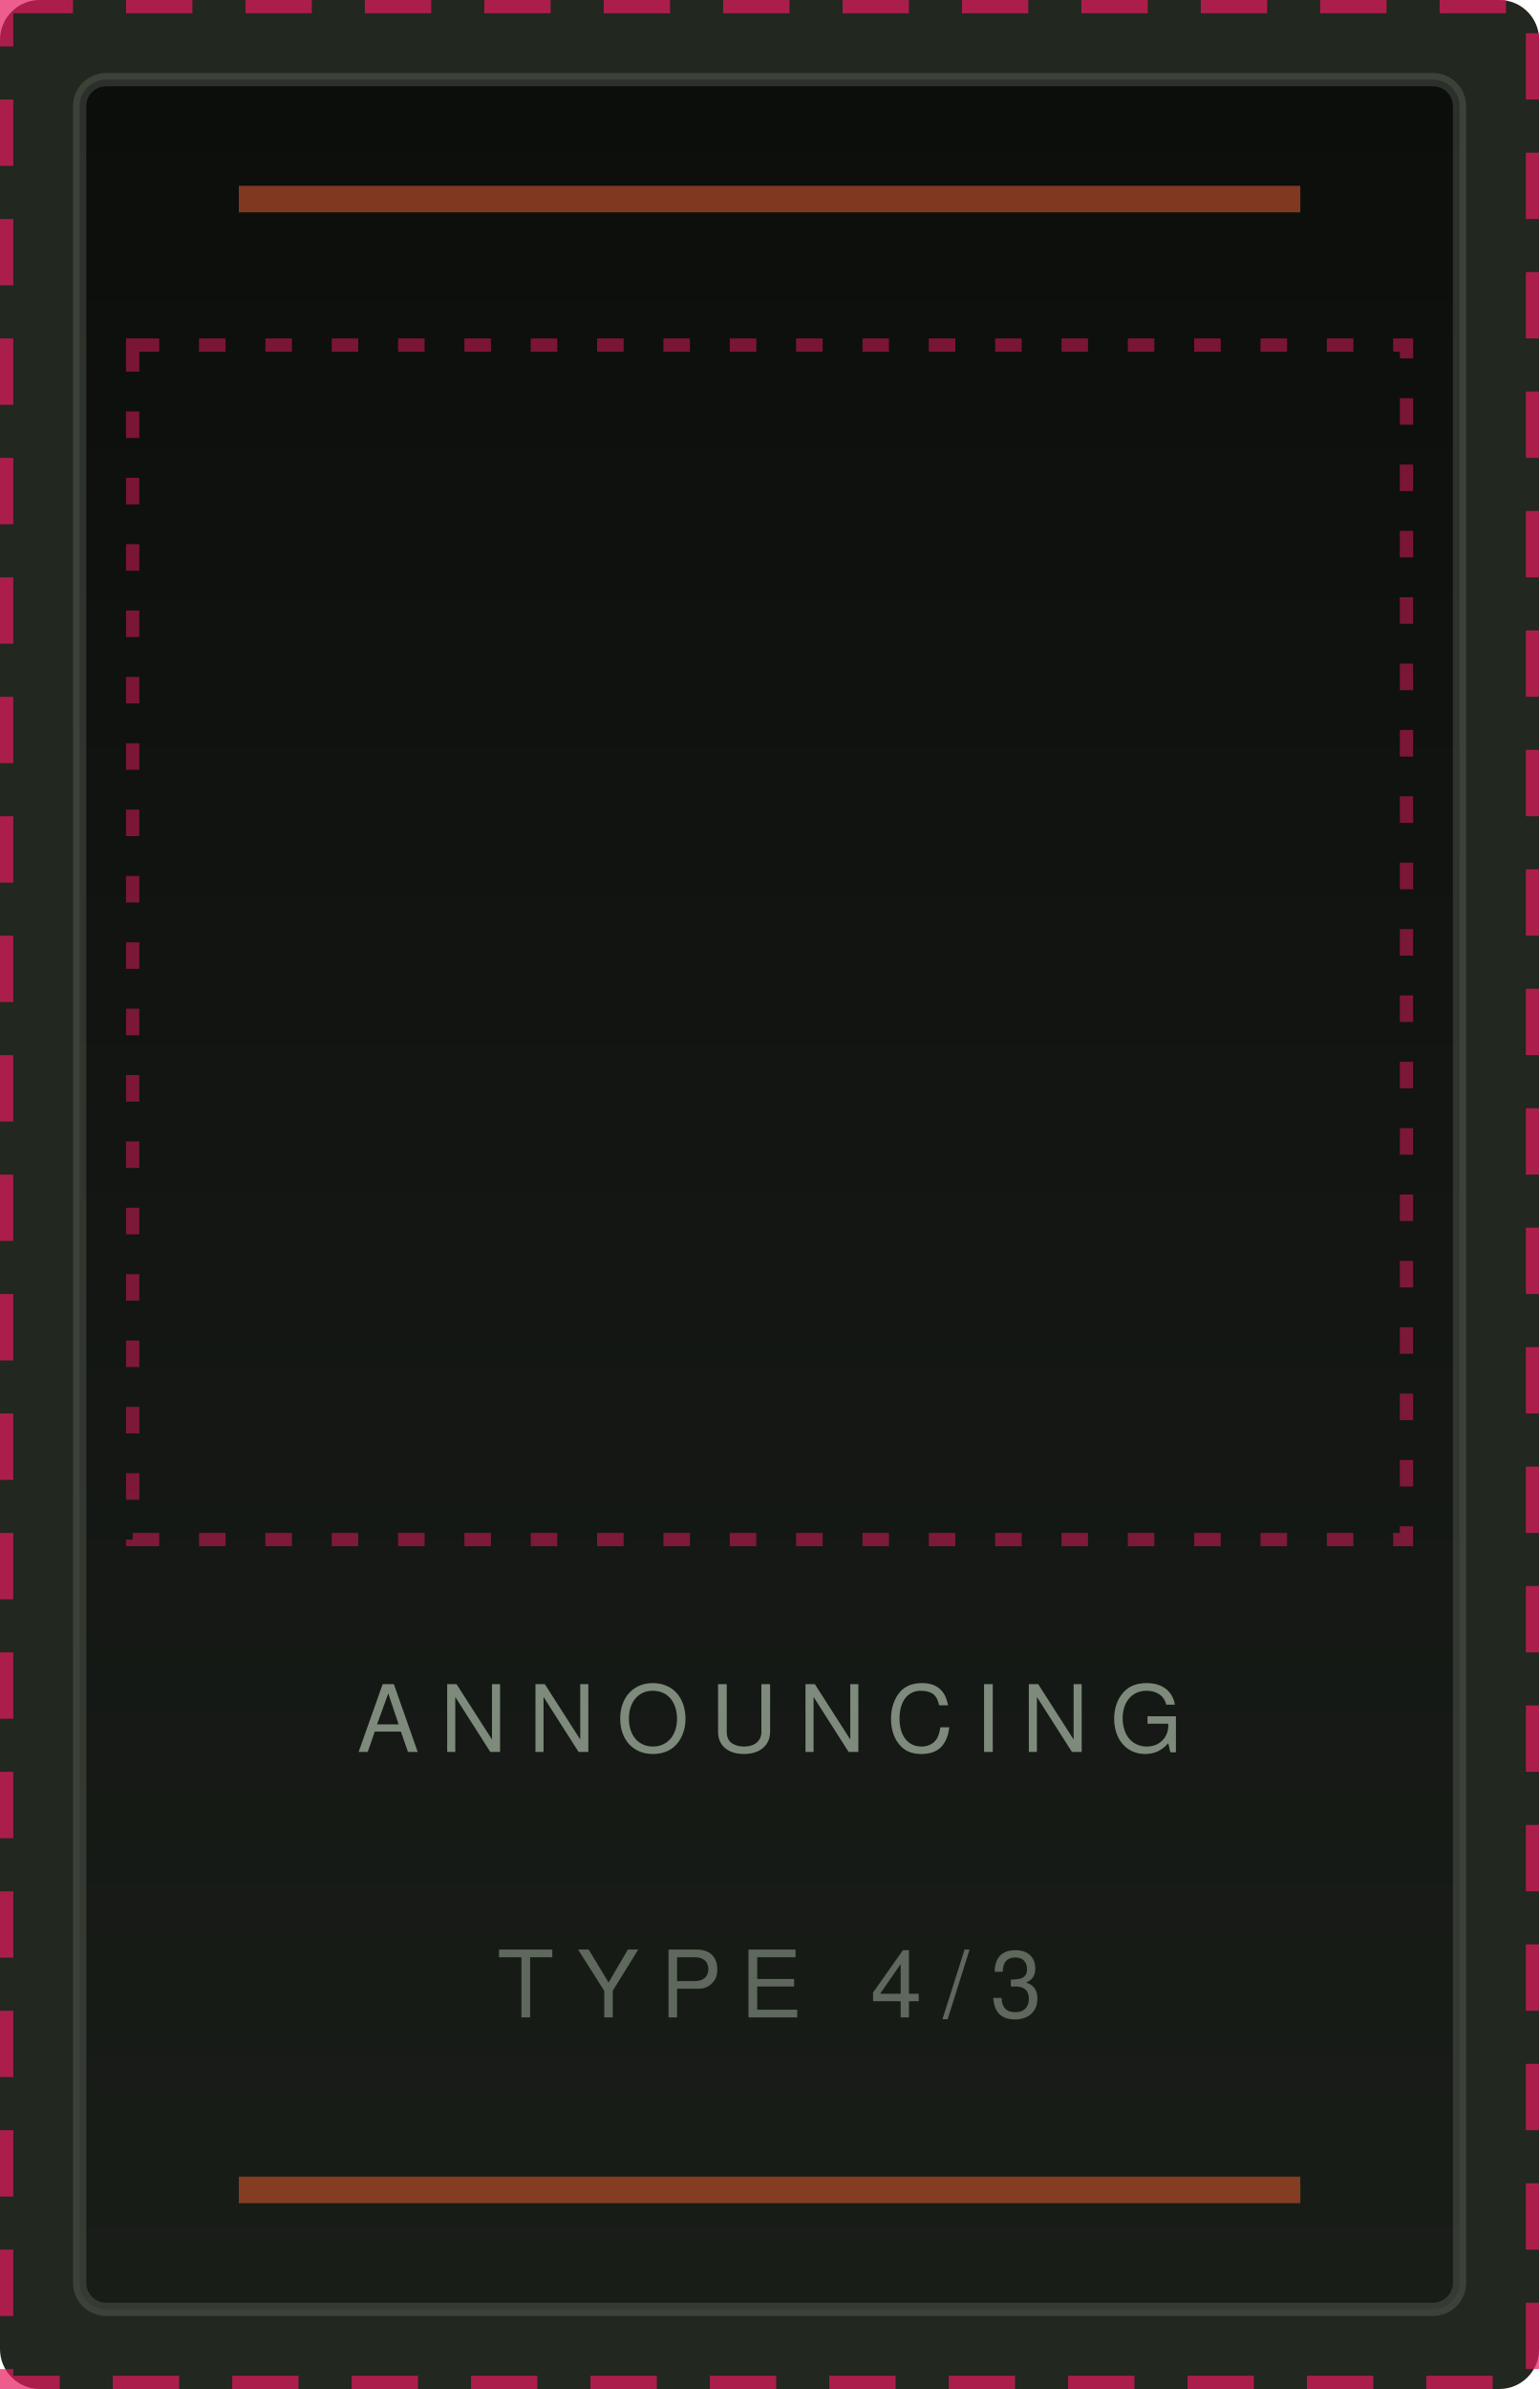
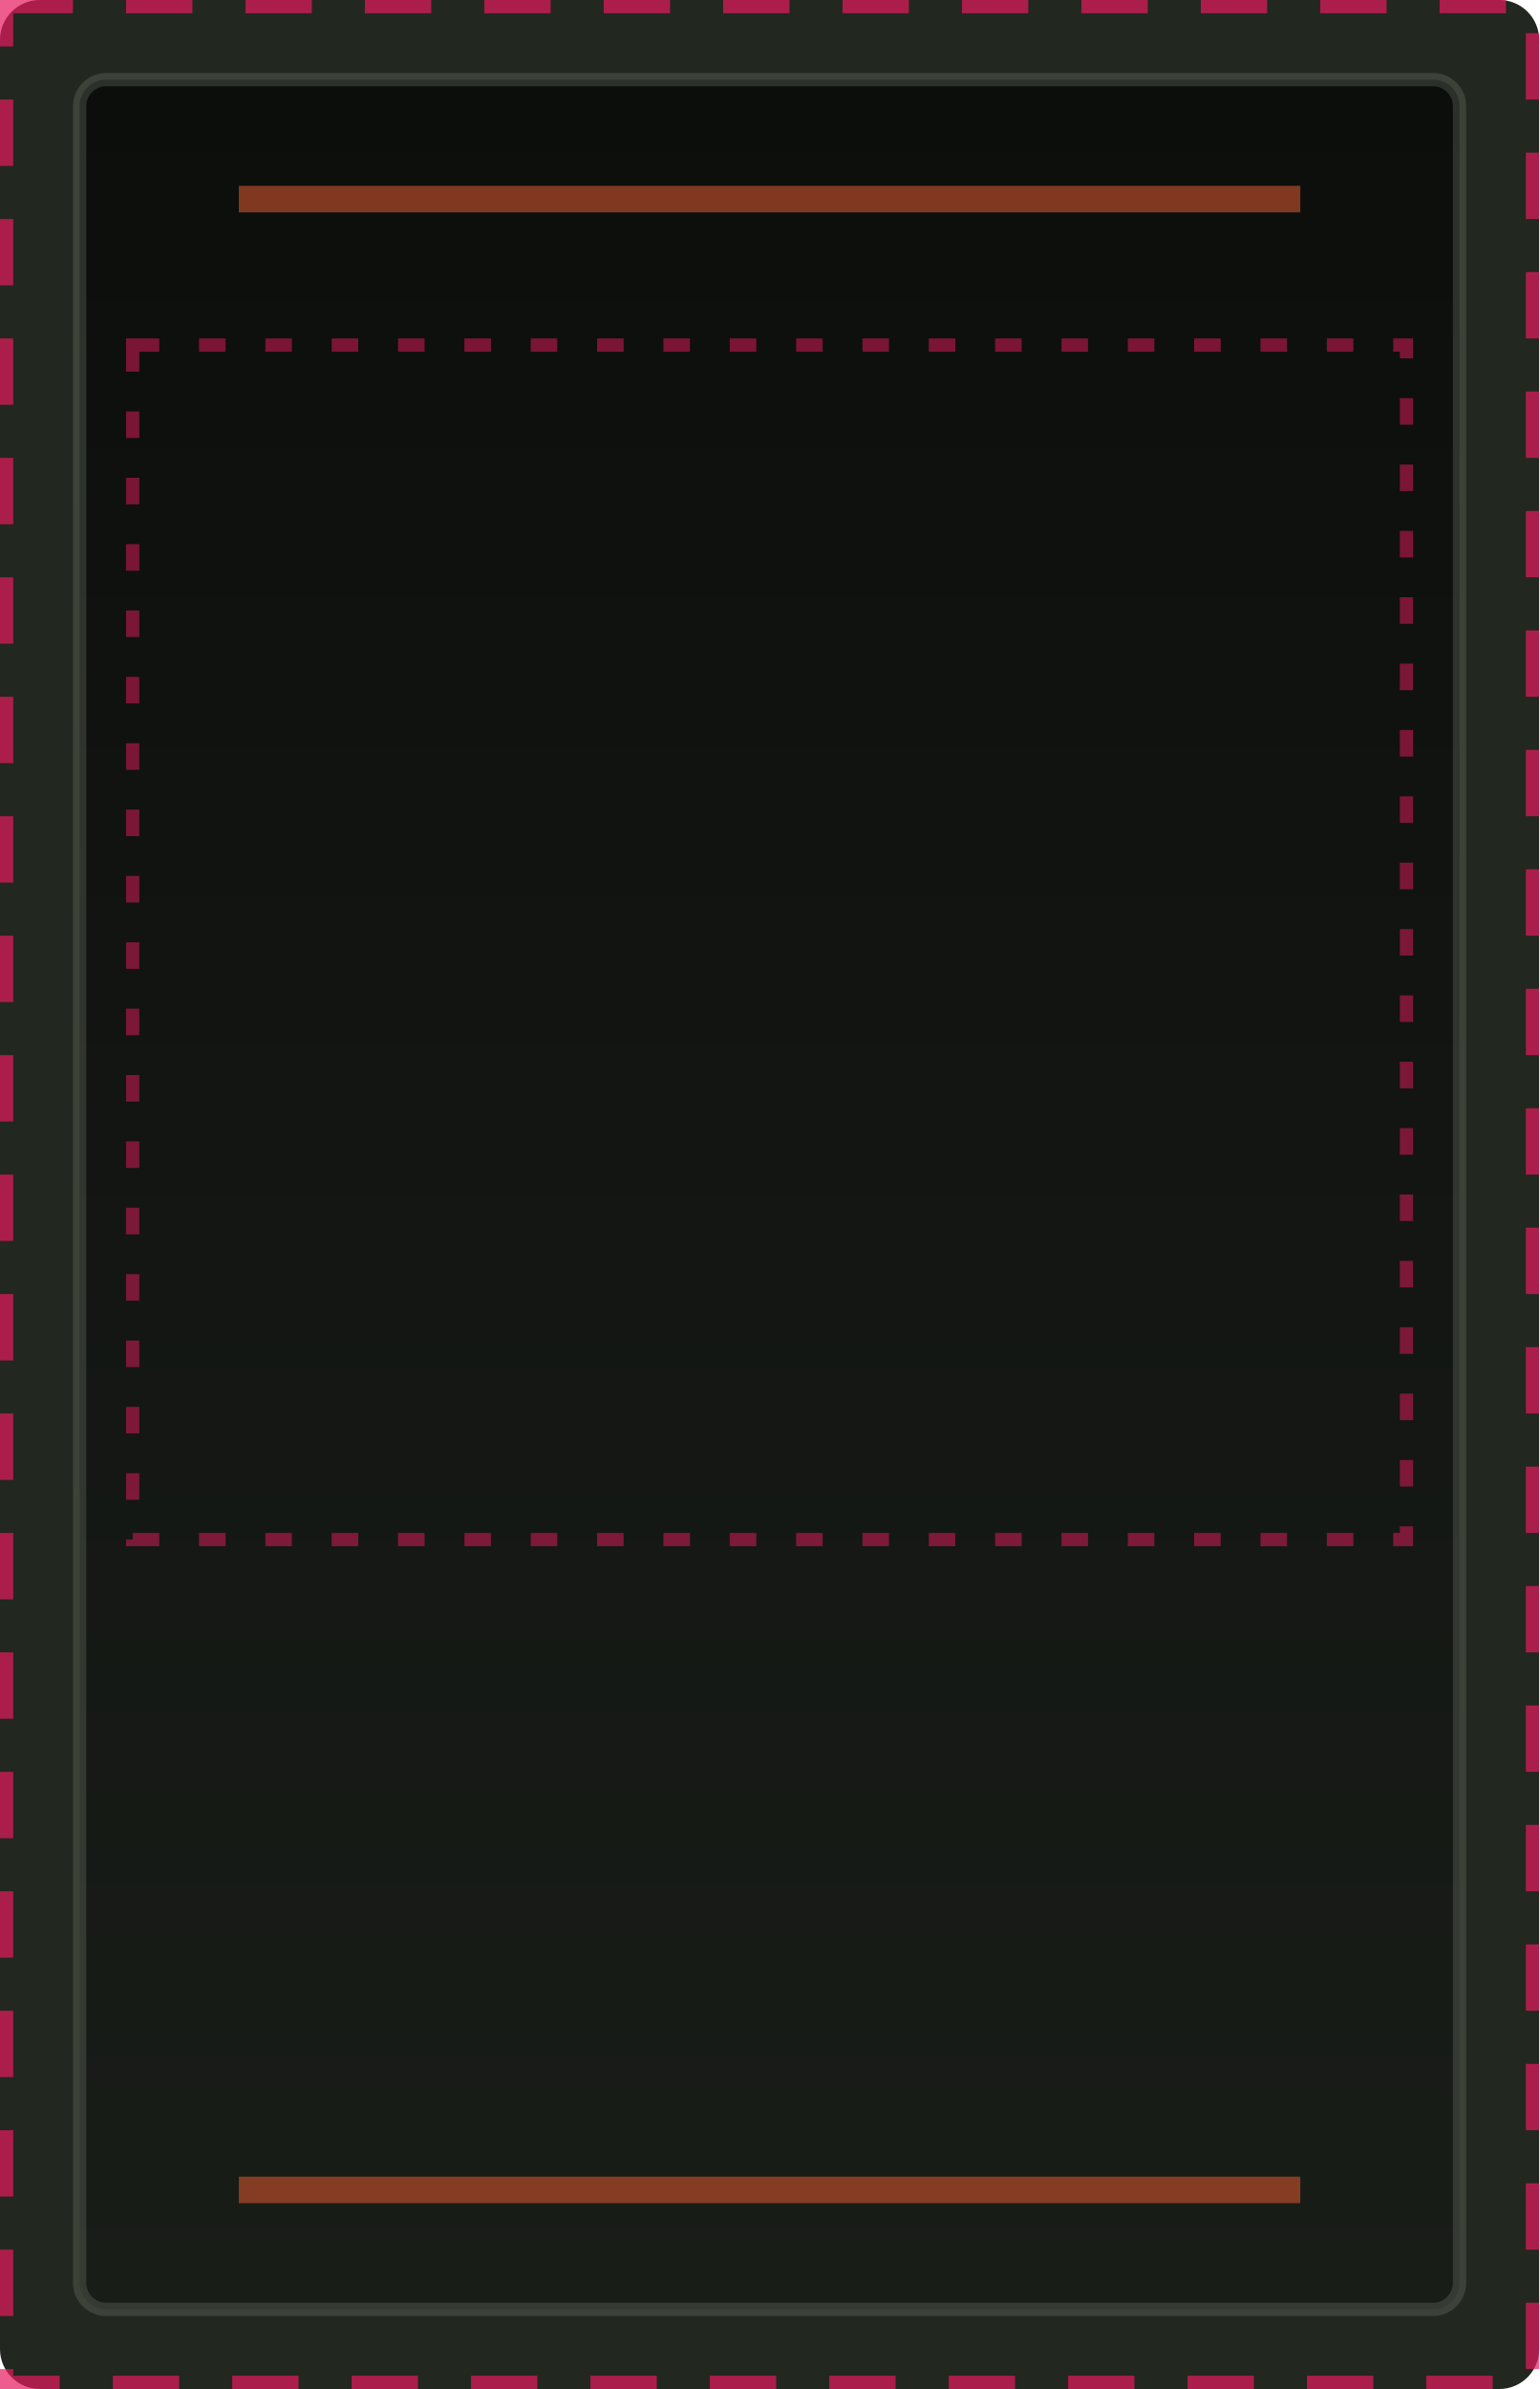
<svg xmlns="http://www.w3.org/2000/svg" width="116" height="180" viewBox="0 0 116 180">
  <defs>
    <linearGradient id="glass" x1="0" y1="0" x2="0" y2="1">
      <stop offset="0" stop-color="#0c0e0c" />
      <stop offset="1" stop-color="#191d18" />
    </linearGradient>
  </defs>
  <rect x="0" y="0" width="116" height="180" rx="3" fill="#22271f" />
  <rect x="6" y="6" width="104" height="168" rx="2" fill="url(#glass)" />
  <rect x="6" y="6" width="104" height="168" rx="2" fill="none" stroke="#7e8a7b" stroke-opacity="0.28" />
  <g fill="#b24a28" fill-opacity="0.7">
    <rect x="18" y="14" width="80" height="2" />
    <rect x="18" y="164" width="80" height="2" />
  </g>
-   <g font-family="Helvetica Neue, Helvetica, Arial, sans-serif" text-anchor="middle">
-     <text x="58" y="132" font-size="7" fill="#7e8a7b" letter-spacing="1.6">ANNOUNCING</text>
-     <text x="58" y="152" font-size="7" fill="#7e8a7b" letter-spacing="1.6" fill-opacity="0.7">TYPE 4/3</text>
-   </g>
  <g id="placeholder-guides">
    <rect x="0.5" y="0.5" width="115" height="179" fill="none" stroke="#e5195e" stroke-width="1" stroke-dasharray="5 4" opacity="0.7" />
    <rect x="10" y="26" width="96" height="90" fill="none" stroke="#e5195e" stroke-width="1" stroke-dasharray="2 3" opacity="0.5" />
  </g>
</svg>
